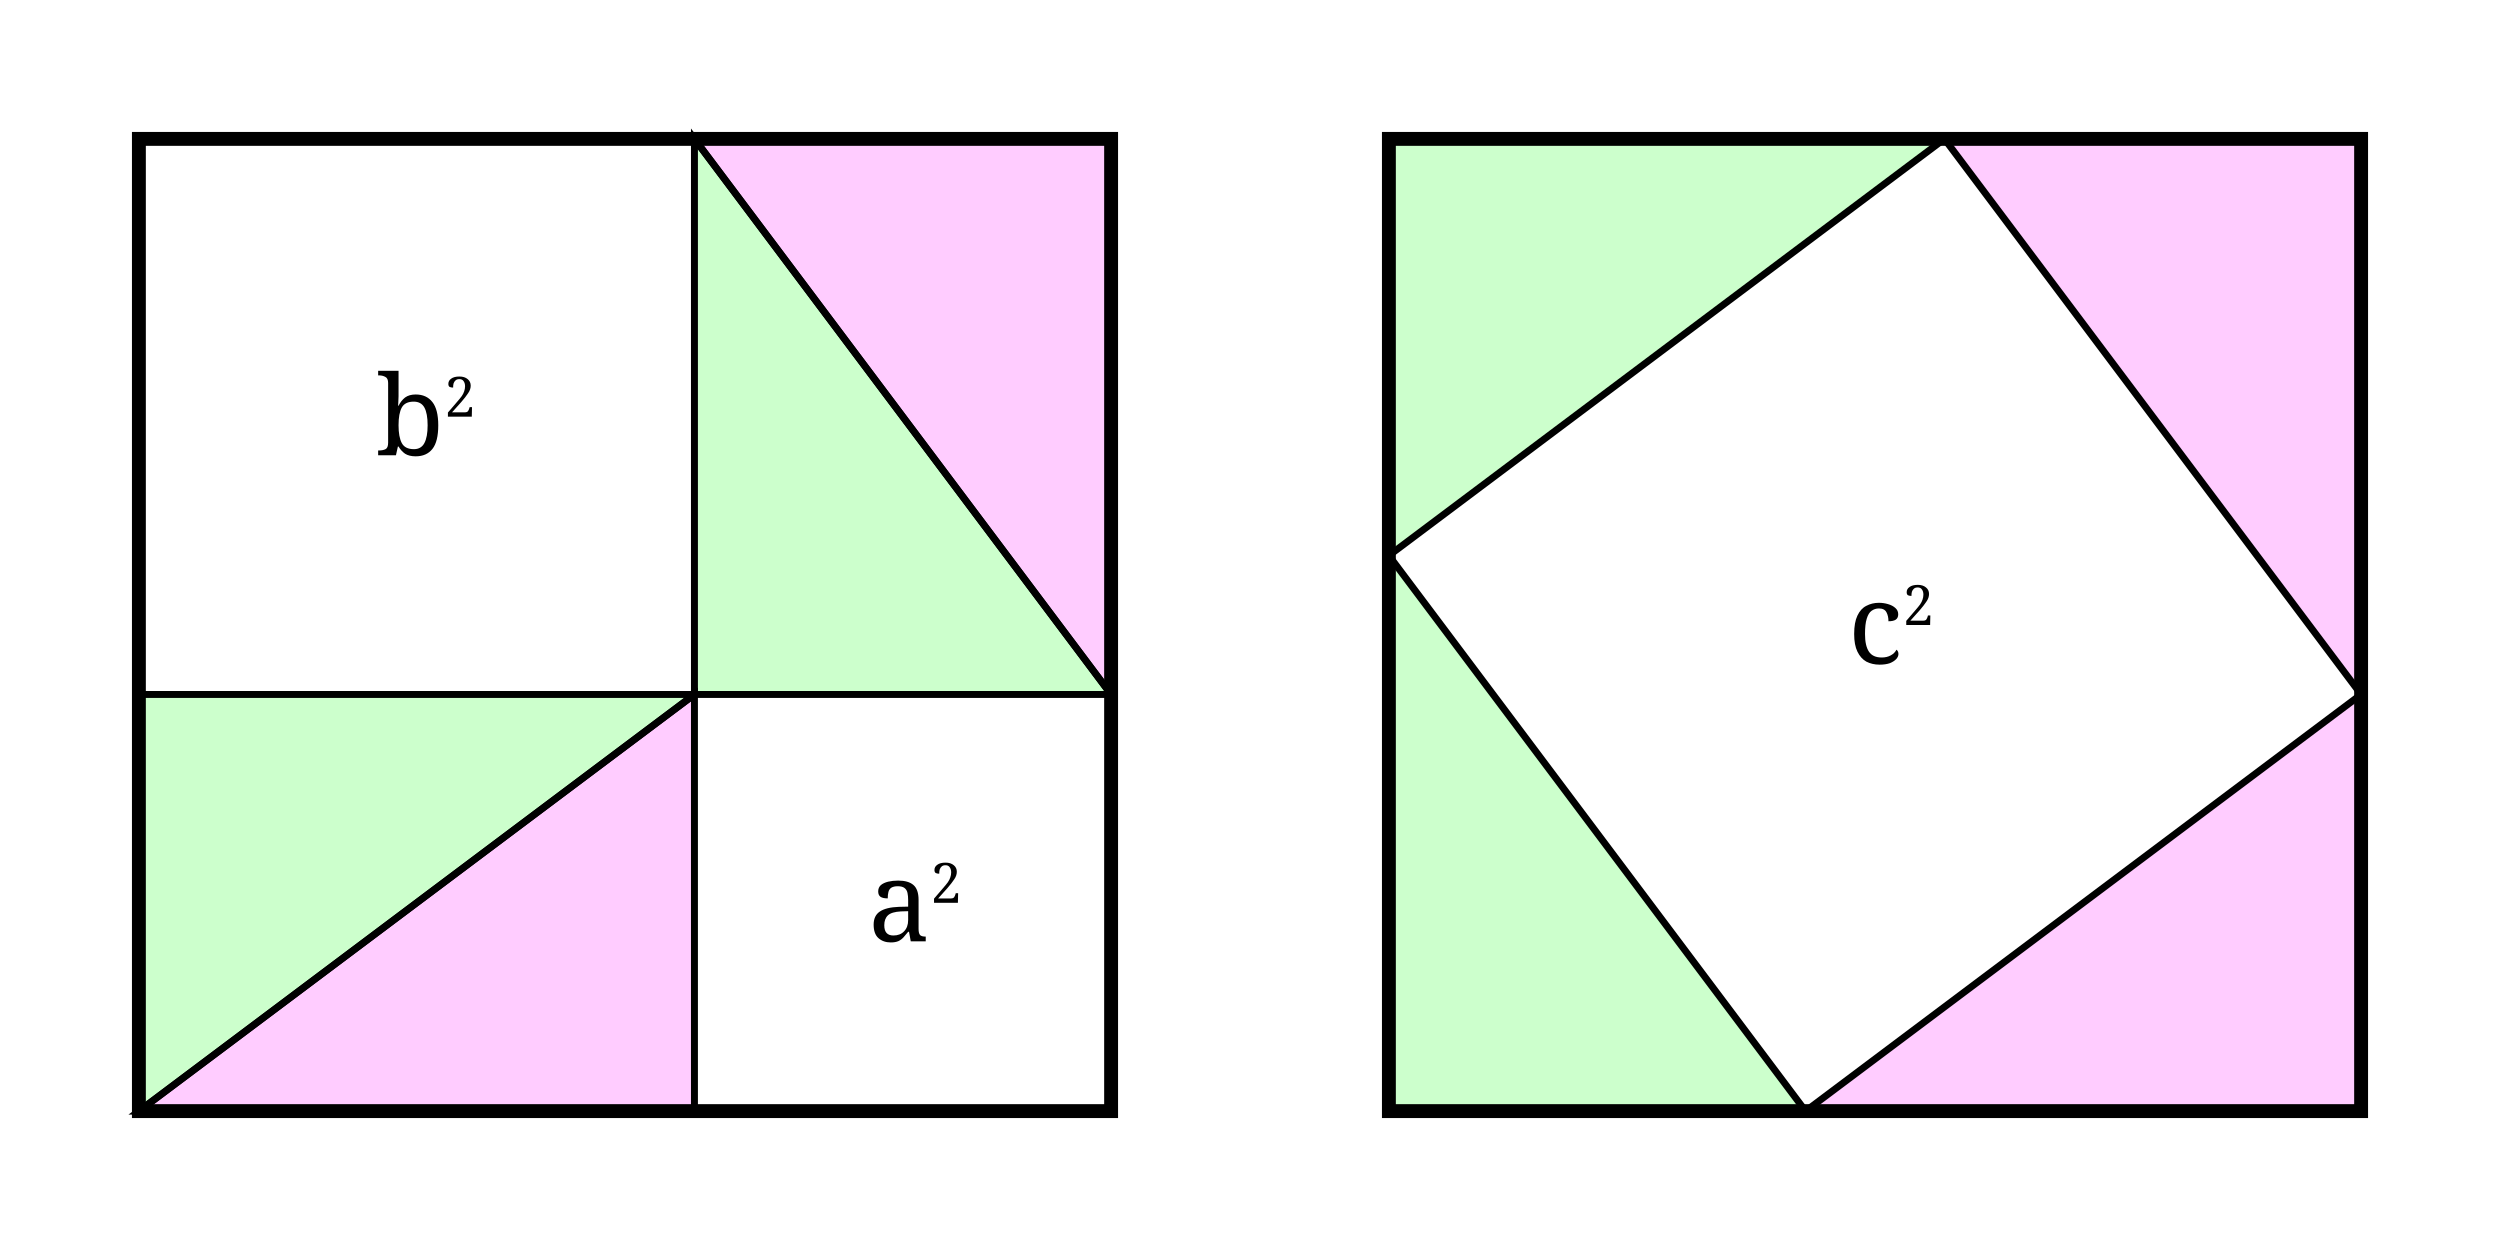
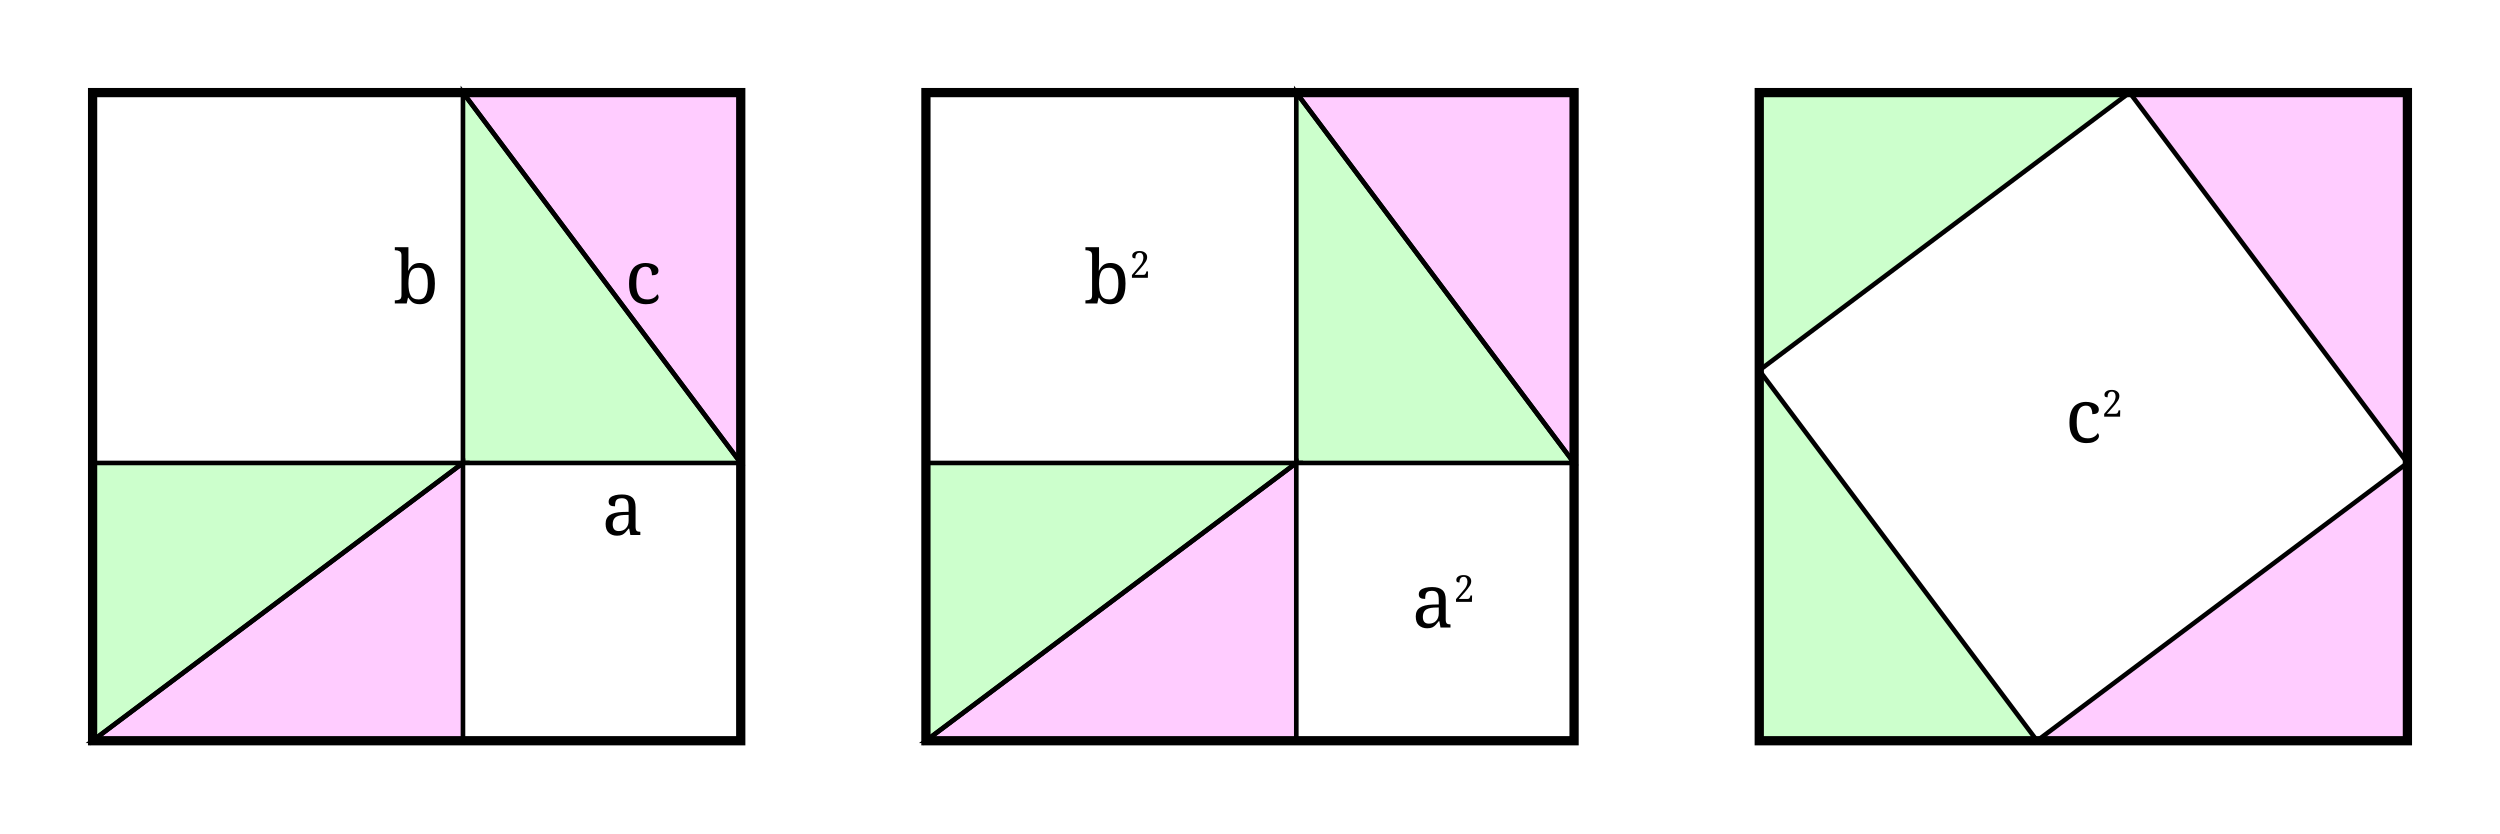
- <svg xmlns="http://www.w3.org/2000/svg" id="svg20181107-03-1" width="75%" viewBox="0 0 180.0 90.0">
+ <svg xmlns="http://www.w3.org/2000/svg" id="svg20181107-03-1" width="100%" viewBox="0 0 270.0 90.0">
  <style>
    #svg20181107-03-1 {
      border: 1px solid #e8e8e8;
    }
    .svg20181107-03-l1 {
      fill: none;
      stroke: black;
    }
    .svg20181107-03-l2 {
      fill: none;
      stroke: black;
      stroke-width: 0.5;
    }
    .svg20181107-03-f1 {
      fill: #ffccff;
    }
    .svg20181107-03-f2 {
      fill: #ccffcc;
+     }
+     .svg20181107-03-t0 {
+       font-family: serif;
+       font-size: 8px;
+       dominant-baseline: middle;
    }
    .svg20181107-03-t1 {
      font-family: serif;
      font-size: 8px;
      text-anchor: end;
      dominant-baseline: middle;
    }
    .svg20181107-03-t2 {
      font-family: serif;
      font-size: 4px;
      text-anchor: start;
    }
  </style>
  <path class="svg20181107-03-f1" d="M 50.0 10.0 L 80.0 10.0 L 80.0 50.0 Z" />
  <path class="svg20181107-03-f2" d="M 50.0 10.0 L 80.0 50.0 L 50.0 50.0 Z" />
  <path class="svg20181107-03-f1" d="M 10.0 80.0 L 50.0 50.0 L 50.0 80.0 Z" />
  <path class="svg20181107-03-f2" d="M 10.0 50.0 L 50.0 50.0 L 10.0 80.0 Z" />
  <path class="svg20181107-03-l2" d="M 50.0 10.0 L 80.0 10.0 L 80.0 50.0 Z" />
  <path class="svg20181107-03-l2" d="M 50.0 10.0 L 80.0 50.0 L 50.0 50.0 Z" />
  <path class="svg20181107-03-l2" d="M 10.0 80.0 L 50.0 50.0 L 50.0 80.0 Z" />
  <path class="svg20181107-03-l2" d="M 10.0 50.0 L 50.0 50.0 L 10.0 80.0 Z" />
  <path class="svg20181107-03-l1" d="M 10.0 10.0 L 80.0 10.0 L 80.0 80.0 L 10.0 80.0 Z" />
-   <text class="svg20181107-03-t1" x="32.0" y="30.0">b</text>
-   <text class="svg20181107-03-t2" x="32.0" y="30.0">2</text>
-   <text class="svg20181107-03-t1" x="67.0" y="65.0">a</text>
-   <text class="svg20181107-03-t2" x="67.0" y="65.0">2</text>
+   <text class="svg20181107-03-t0" x="65.0" y="55.0">a</text>
+   <text class="svg20181107-03-t0" x="42.5" y="30.0">b</text>
+   <text class="svg20181107-03-t0" x="67.5" y="30.0">c</text>
  <path class="svg20181107-03-f1" d="M 140.0 10.0 L 170.0 10.0 L 170.0 50.0 Z" />
-   <path class="svg20181107-03-f1" d="M 170.0 50.0 L 170.0 80.0 L 130.0 80.0 Z" />
-   <path class="svg20181107-03-f2" d="M 130.0 80.0 L 100.0 80.0 L 100.0 40.0 Z" />
-   <path class="svg20181107-03-f2" d="M 100.0 40.0 L 100.0 10.0 L 140.0 10.0 Z" />
-   <path class="svg20181107-03-l2" d="M 140.0 10.0 L 170.0 50.0 L 130.0 80.0 L 100.0 40.0 Z" />
+   <path class="svg20181107-03-f2" d="M 140.0 10.0 L 170.0 50.0 L 140.0 50.0 Z" />
+   <path class="svg20181107-03-f1" d="M 100.0 80.0 L 140.0 50.0 L 140.0 80.0 Z" />
+   <path class="svg20181107-03-f2" d="M 100.0 50.0 L 140.0 50.0 L 100.0 80.0 Z" />
+   <path class="svg20181107-03-l2" d="M 140.0 10.0 L 170.0 10.0 L 170.0 50.0 Z" />
+   <path class="svg20181107-03-l2" d="M 140.0 10.0 L 170.0 50.0 L 140.0 50.0 Z" />
+   <path class="svg20181107-03-l2" d="M 100.0 80.0 L 140.0 50.0 L 140.0 80.0 Z" />
+   <path class="svg20181107-03-l2" d="M 100.0 50.0 L 140.0 50.0 L 100.0 80.0 Z" />
  <path class="svg20181107-03-l1" d="M 100.0 10.0 L 170.0 10.0 L 170.0 80.0 L 100.0 80.0 Z" />
-   <text class="svg20181107-03-t1" x="137.0" y="45.0">c</text>
-   <text class="svg20181107-03-t2" x="137.0" y="45.0">2</text>
+   <text class="svg20181107-03-t1" x="122.0" y="30.0">b</text>
+   <text class="svg20181107-03-t2" x="122.0" y="30.0">2</text>
+   <text class="svg20181107-03-t1" x="157.0" y="65.0">a</text>
+   <text class="svg20181107-03-t2" x="157.0" y="65.0">2</text>
+   <path class="svg20181107-03-f1" d="M 230.0 10.0 L 260.0 10.0 L 260.0 50.0 Z" />
+   <path class="svg20181107-03-f1" d="M 260.0 50.0 L 260.0 80.0 L 220.0 80.0 Z" />
+   <path class="svg20181107-03-f2" d="M 220.0 80.0 L 190.0 80.0 L 190.0 40.0 Z" />
+   <path class="svg20181107-03-f2" d="M 190.0 40.0 L 190.0 10.0 L 230.0 10.0 Z" />
+   <path class="svg20181107-03-l2" d="M 230.0 10.0 L 260.0 50.0 L 220.0 80.0 L 190.0 40.0 Z" />
+   <path class="svg20181107-03-l1" d="M 190.0 10.0 L 260.0 10.0 L 260.0 80.0 L 190.0 80.0 Z" />
+   <text class="svg20181107-03-t1" x="227.0" y="45.0">c</text>
+   <text class="svg20181107-03-t2" x="227.0" y="45.0">2</text>
</svg>
